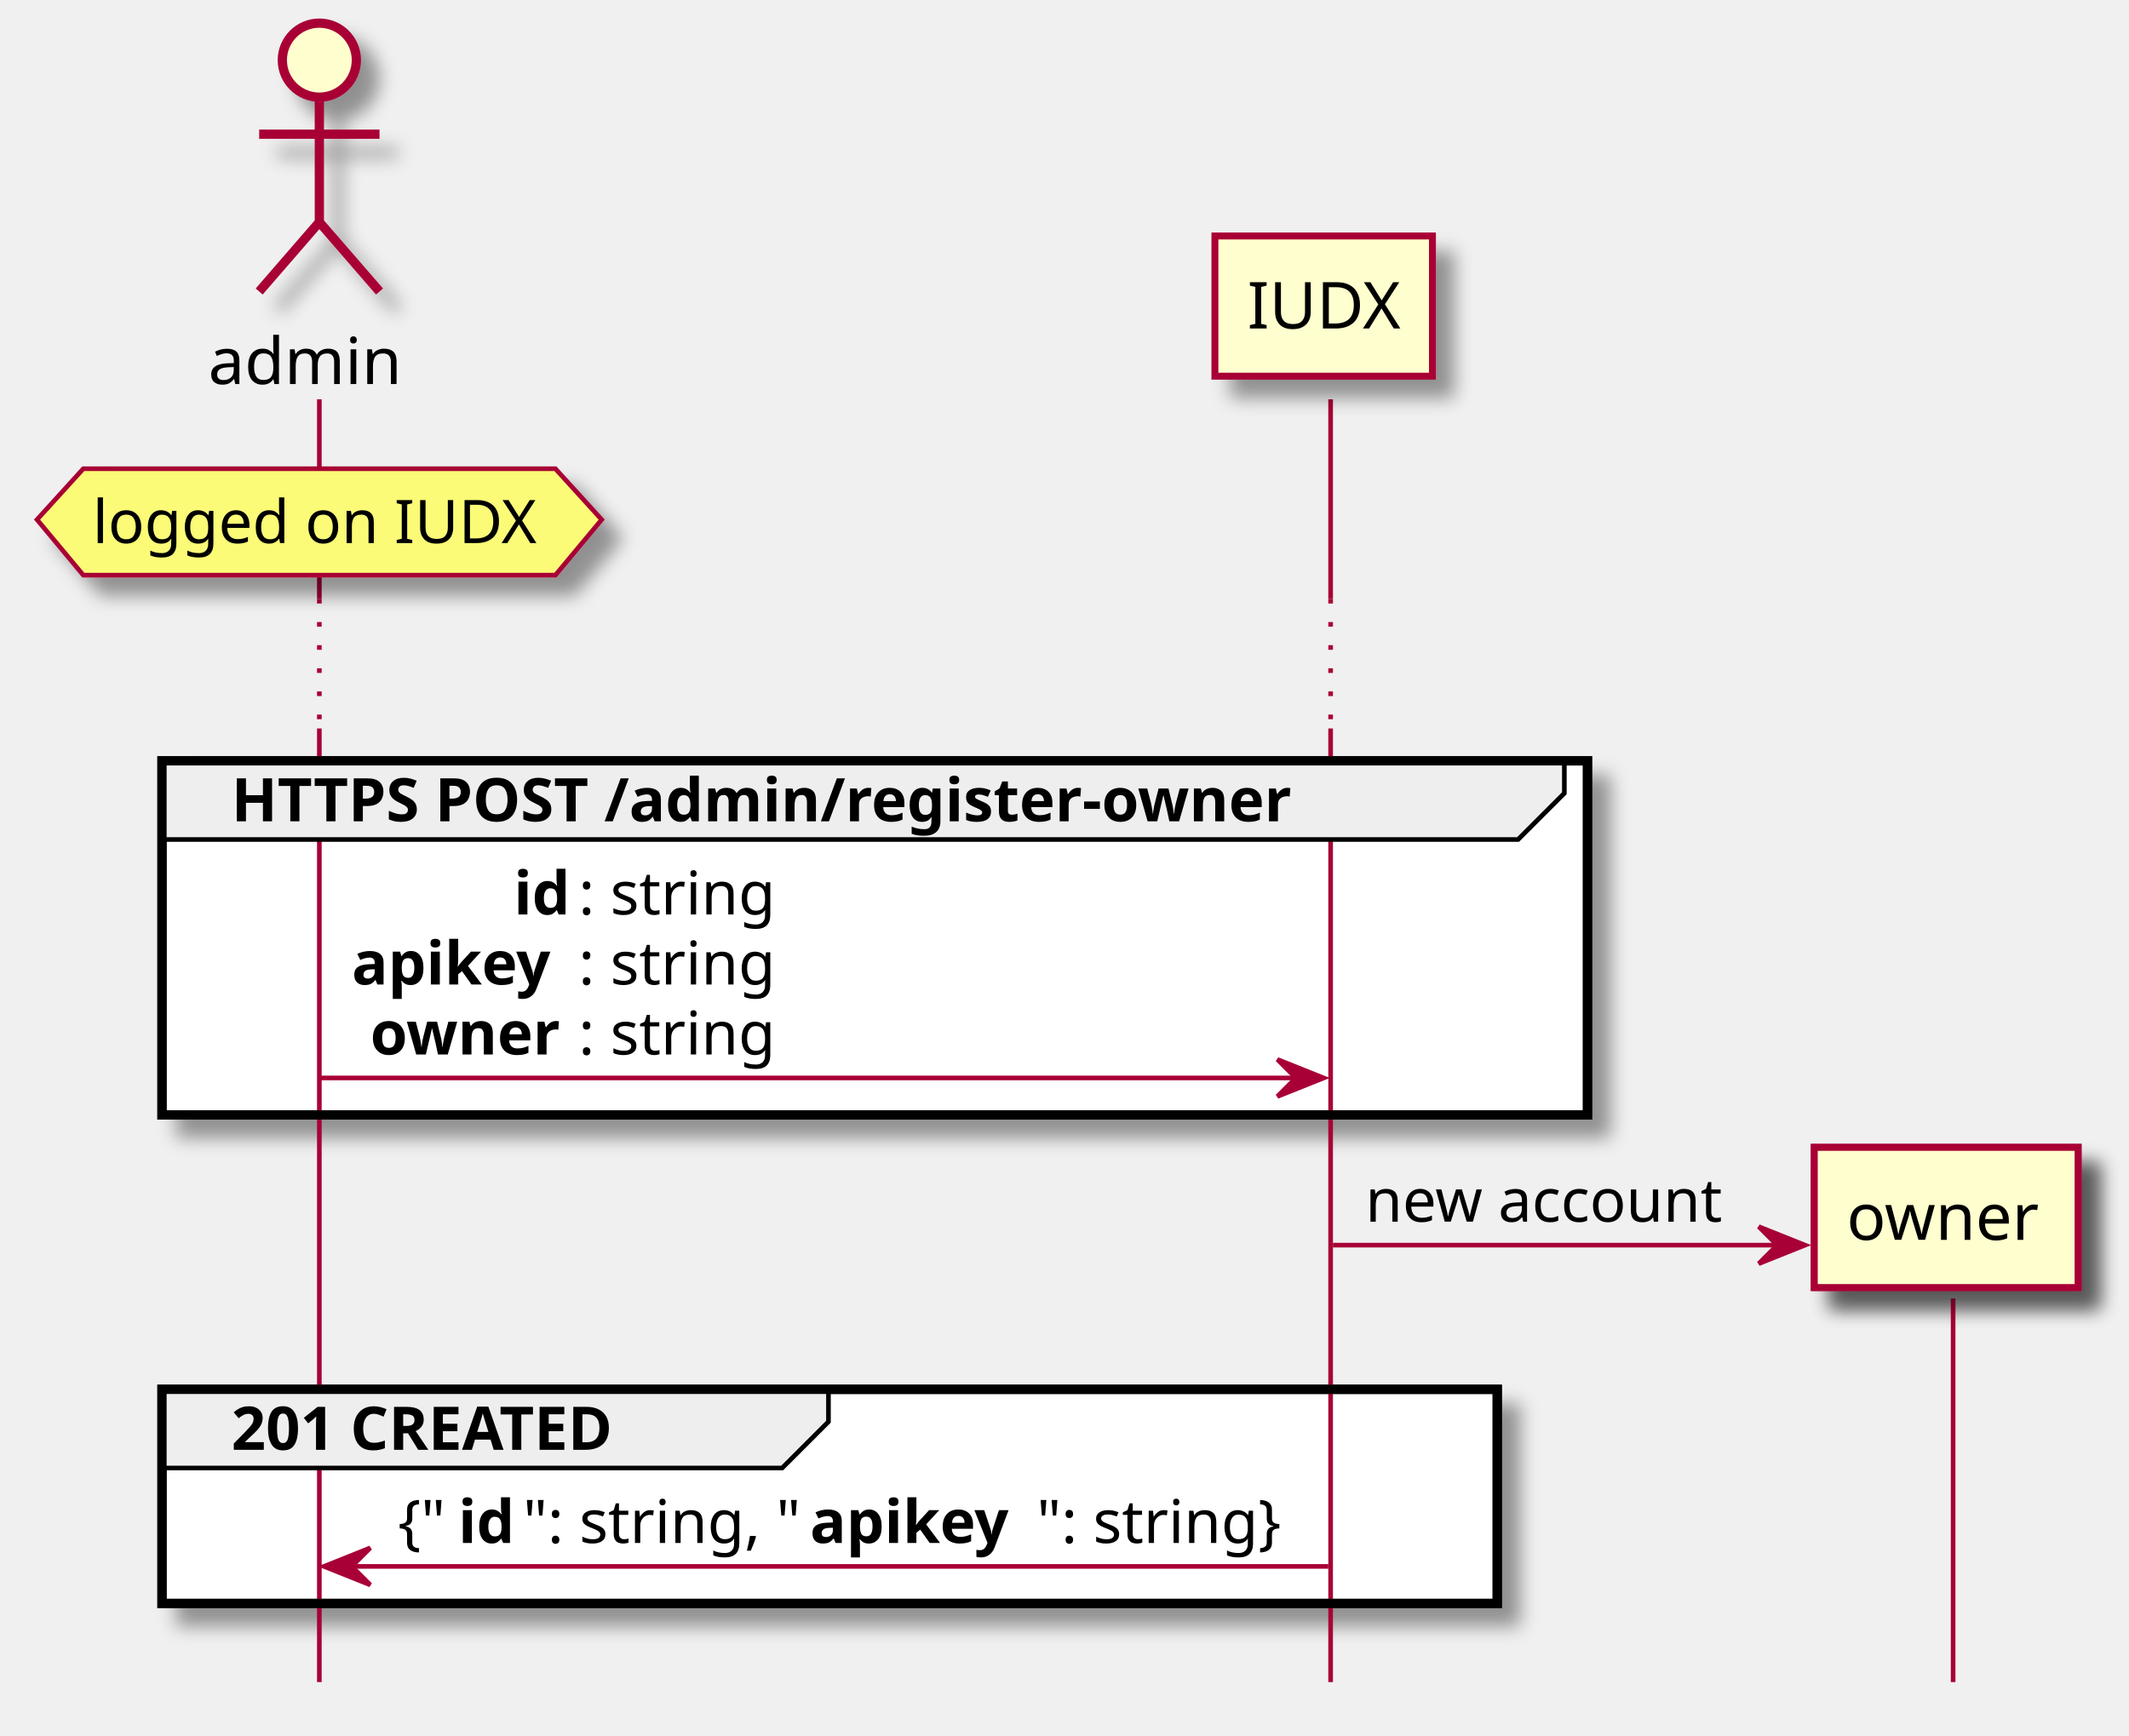
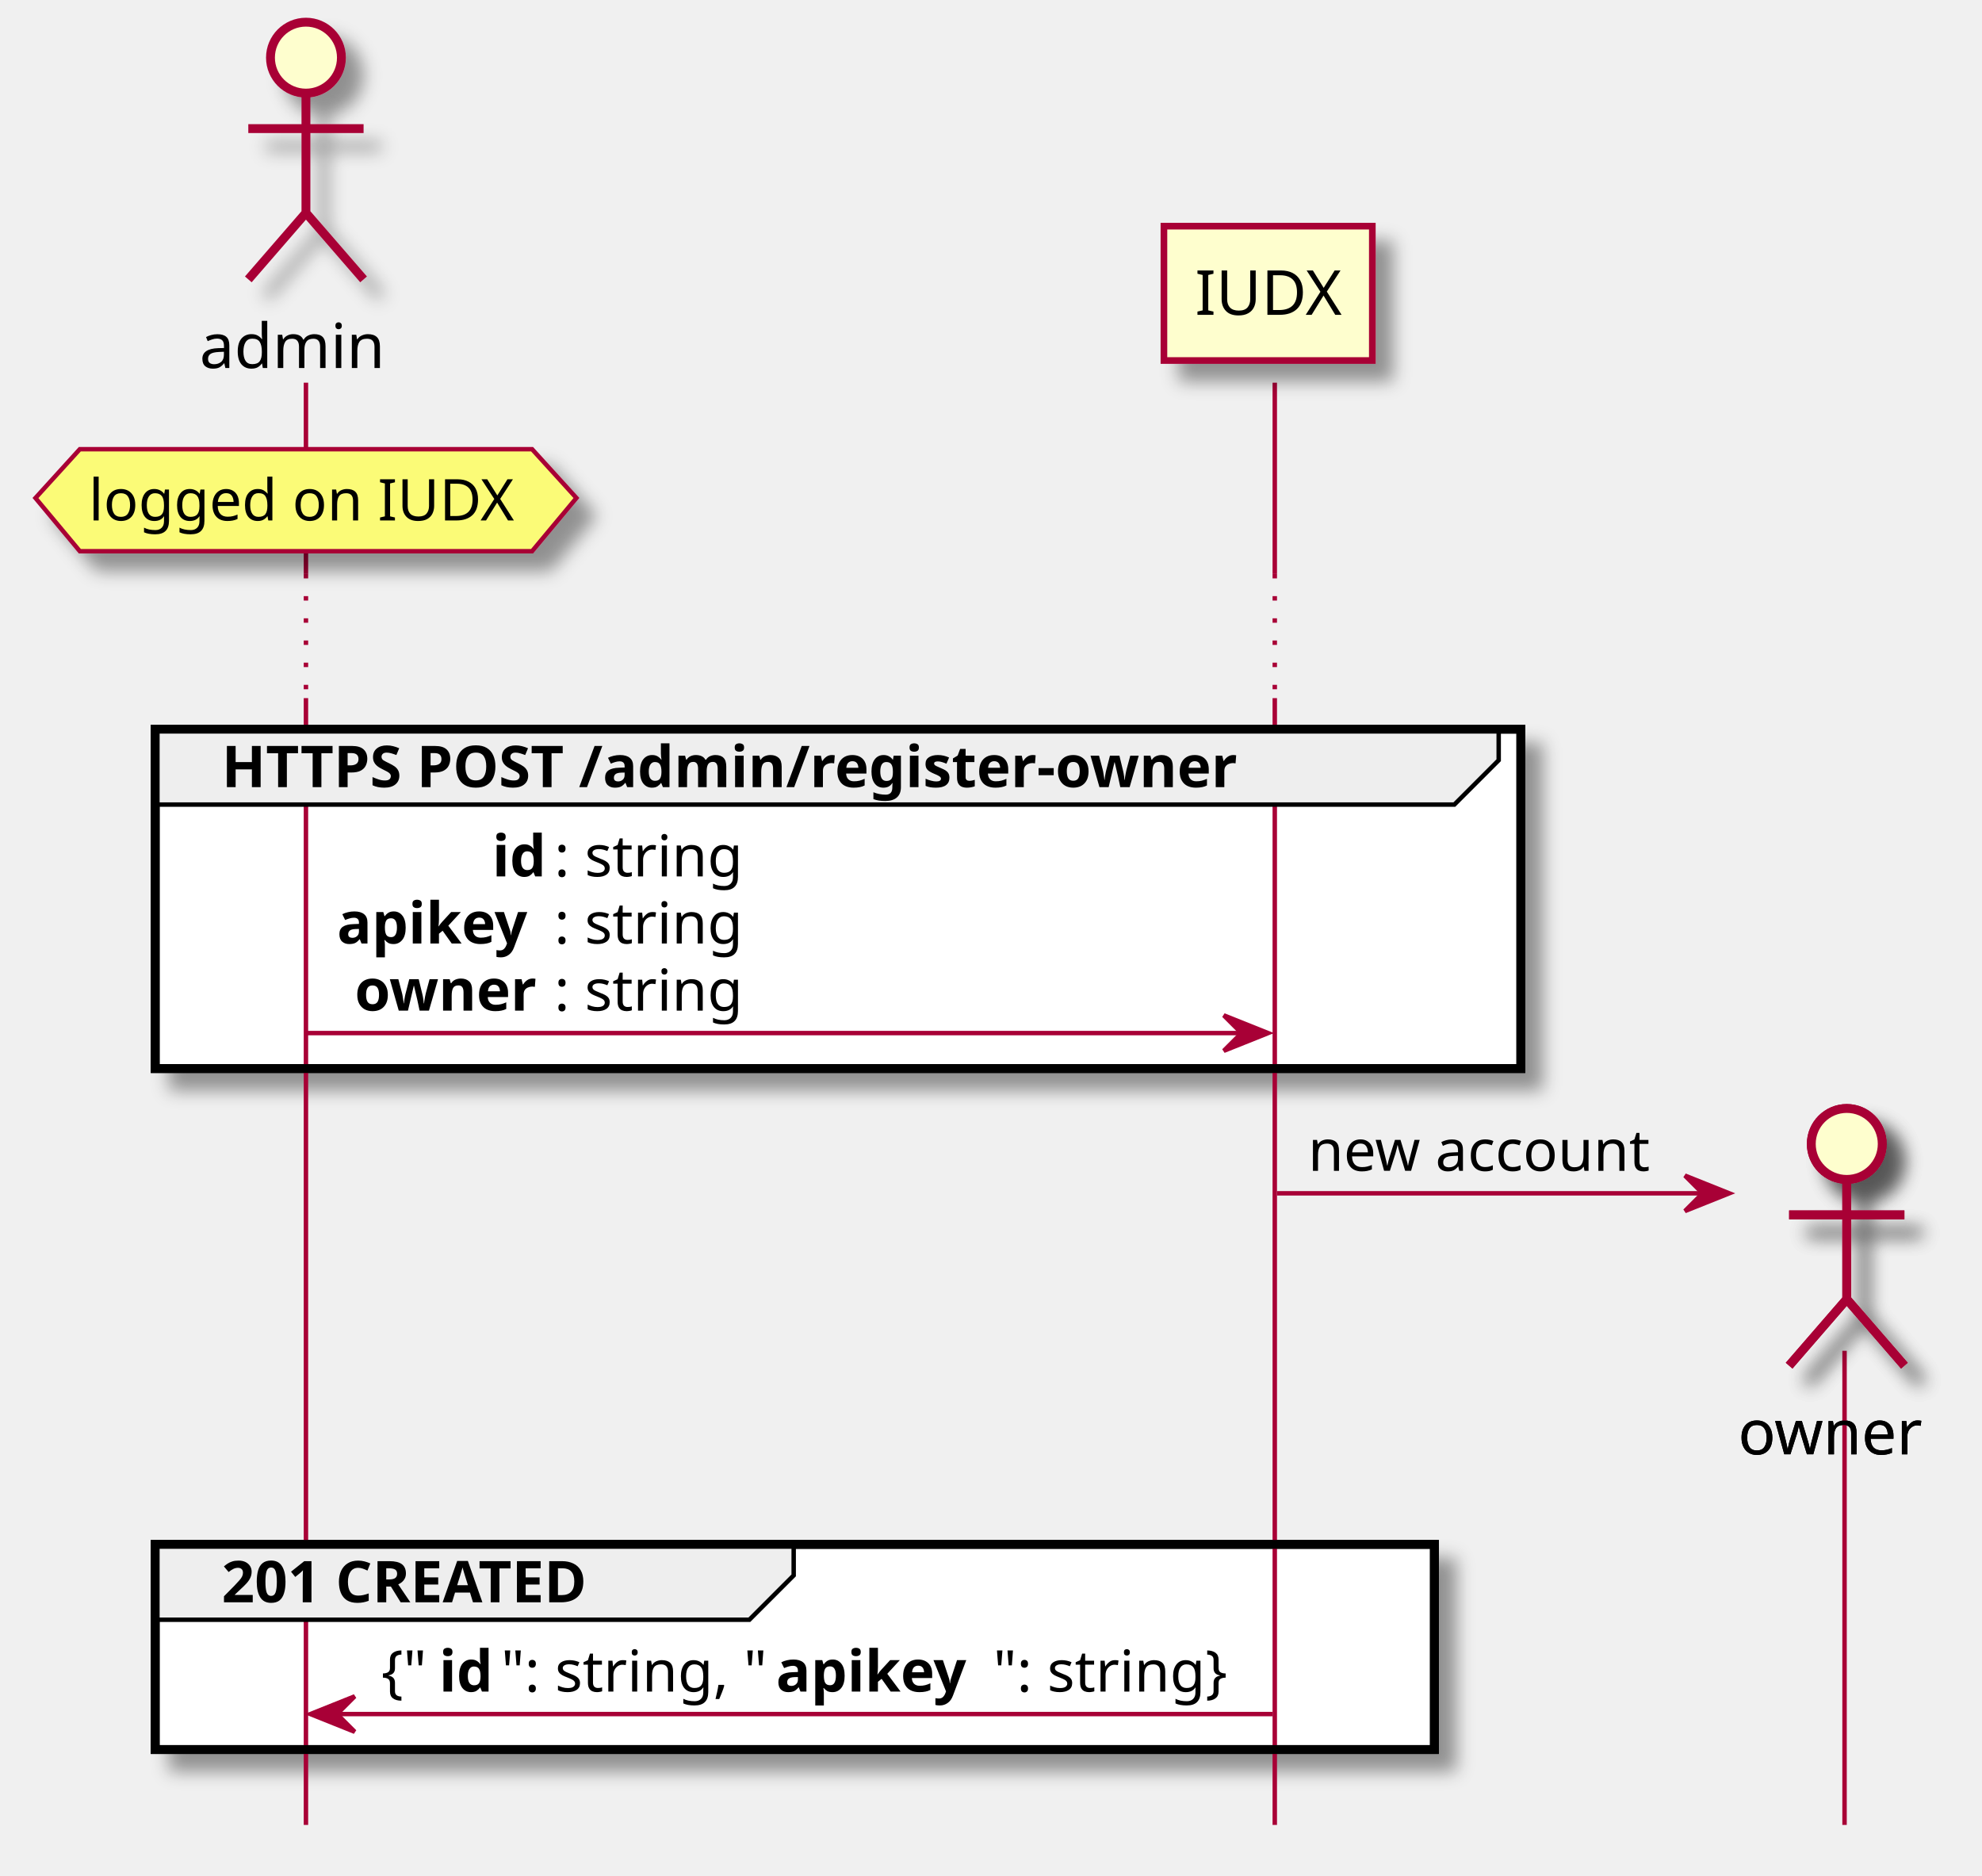
- <svg xmlns="http://www.w3.org/2000/svg" contentScriptType="application/ecmascript" contentStyleType="text/css" height="375px" preserveAspectRatio="none" style="width:460px;height:375px;" version="1.1" viewBox="0 0 460 375" width="460px" zoomAndPan="magnify">
+ <svg xmlns="http://www.w3.org/2000/svg" contentScriptType="application/ecmascript" contentStyleType="text/css" height="423px" preserveAspectRatio="none" style="width:447px;height:423px;" version="1.1" viewBox="0 0 447 423" width="447px" zoomAndPan="magnify">
  <defs>
-     <filter height="300%" id="ft2jh1nu5ufel" width="300%" x="-1" y="-1">
+     <filter height="300%" id="fbw3yoacf9n7s" width="300%" x="-1" y="-1">
      <feGaussianBlur result="blurOut" stdDeviation="2.0" />
      <feColorMatrix in="blurOut" result="blurOut2" type="matrix" values="0 0 0 0 0 0 0 0 0 0 0 0 0 0 0 0 0 0 .4 0" />
      <feOffset dx="4.0" dy="4.0" in="blurOut2" result="blurOut3" />
      <feBlend in="SourceGraphic" in2="blurOut3" mode="normal" />
    </filter>
  </defs>
  <g>
-     <rect fill="#FFFFFF" filter="url(#ft2jh1nu5ufel)" height="76.531" style="stroke: #000000; stroke-width: 2.0;" width="308" x="35" y="164.43" />
-     <rect fill="#FEFECE" filter="url(#ft2jh1nu5ufel)" height="30.297" style="stroke: #A80036; stroke-width: 1.5;" width="57" x="392" y="247.961" />
-     <text fill="#000000" font-family="sans-serif" font-size="14" lengthAdjust="spacingAndGlyphs" textLength="43" x="399" y="267.956">owner</text>
-     <rect fill="#FFFFFF" filter="url(#ft2jh1nu5ufel)" height="46.266" style="stroke: #000000; stroke-width: 2.0;" width="288.5" x="35" y="300.258" />
+     <rect fill="#FFFFFF" filter="url(#fbw3yoacf9n7s)" height="76.531" style="stroke: #000000; stroke-width: 2.0;" width="308" x="35" y="164.43" />
+     <text fill="#000000" font-family="sans-serif" font-size="14" lengthAdjust="spacingAndGlyphs" textLength="43" x="392" y="327.956">owner</text>
+     <ellipse cx="416.5" cy="257.961" fill="#FEFECE" filter="url(#fbw3yoacf9n7s)" rx="8" ry="8" style="stroke: #A80036; stroke-width: 2.0;" />
+     <path d="M416.5,265.961 L416.5,292.961 M403.5,273.961 L429.5,273.961 M416.5,292.961 L403.5,307.961 M416.5,292.961 L429.5,307.961 " fill="none" filter="url(#fbw3yoacf9n7s)" style="stroke: #A80036; stroke-width: 2.0;" />
+     <rect fill="#FFFFFF" filter="url(#fbw3yoacf9n7s)" height="46.266" style="stroke: #000000; stroke-width: 2.0;" width="288.5" x="35" y="348.258" />
    <line style="stroke: #A80036; stroke-width: 1.0;" x1="69" x2="69" y1="86.297" y2="129.43" />
    <line style="stroke: #A80036; stroke-width: 1.0; stroke-dasharray: 1.0,4.0;" x1="69" x2="69" y1="129.43" y2="157.43" />
-     <line style="stroke: #A80036; stroke-width: 1.0;" x1="69" x2="69" y1="157.43" y2="363.523" />
+     <line style="stroke: #A80036; stroke-width: 1.0;" x1="69" x2="69" y1="157.43" y2="411.523" />
    <line style="stroke: #A80036; stroke-width: 1.0;" x1="287.5" x2="287.5" y1="86.297" y2="129.43" />
    <line style="stroke: #A80036; stroke-width: 1.0; stroke-dasharray: 1.0,4.0;" x1="287.5" x2="287.5" y1="129.43" y2="157.43" />
-     <line style="stroke: #A80036; stroke-width: 1.0;" x1="287.5" x2="287.5" y1="157.43" y2="363.523" />
-     <line style="stroke: #A80036; stroke-width: 1.0;" x1="422" x2="422" y1="280.609" y2="363.523" />
+     <line style="stroke: #A80036; stroke-width: 1.0;" x1="287.5" x2="287.5" y1="157.43" y2="411.523" />
+     <line style="stroke: #A80036; stroke-width: 1.0;" x1="416" x2="416" y1="304.609" y2="411.523" />
    <text fill="#000000" font-family="sans-serif" font-size="14" lengthAdjust="spacingAndGlyphs" textLength="42" x="45" y="82.995">admin</text>
-     <ellipse cx="69" cy="13" fill="#FEFECE" filter="url(#ft2jh1nu5ufel)" rx="8" ry="8" style="stroke: #A80036; stroke-width: 2.0;" />
-     <path d="M69,21 L69,48 M56,29 L82,29 M69,48 L56,63 M69,48 L82,63 " fill="none" filter="url(#ft2jh1nu5ufel)" style="stroke: #A80036; stroke-width: 2.0;" />
-     <rect fill="#FEFECE" filter="url(#ft2jh1nu5ufel)" height="30.297" style="stroke: #A80036; stroke-width: 1.5;" width="47" x="262.5" y="51" />
+     <ellipse cx="69" cy="13" fill="#FEFECE" filter="url(#fbw3yoacf9n7s)" rx="8" ry="8" style="stroke: #A80036; stroke-width: 2.0;" />
+     <path d="M69,21 L69,48 M56,29 L82,29 M69,48 L56,63 M69,48 L82,63 " fill="none" filter="url(#fbw3yoacf9n7s)" style="stroke: #A80036; stroke-width: 2.0;" />
+     <rect fill="#FEFECE" filter="url(#fbw3yoacf9n7s)" height="30.297" style="stroke: #A80036; stroke-width: 1.5;" width="47" x="262.5" y="51" />
    <text fill="#000000" font-family="sans-serif" font-size="14" lengthAdjust="spacingAndGlyphs" textLength="33" x="269.5" y="70.995">IUDX</text>
-     <polygon fill="#FBFB77" filter="url(#ft2jh1nu5ufel)" points="18,101.297,120,101.297,130,112.297,120,124.297,18,124.297,8,112.297,18,101.297" style="stroke: #A80036; stroke-width: 1.0;" />
+     <polygon fill="#FBFB77" filter="url(#fbw3yoacf9n7s)" points="18,101.297,120,101.297,130,112.297,120,124.297,18,124.297,8,112.297,18,101.297" style="stroke: #A80036; stroke-width: 1.0;" />
    <text fill="#000000" font-family="sans-serif" font-size="13" lengthAdjust="spacingAndGlyphs" textLength="98" x="20" y="117.364">logged on IUDX</text>
    <path d="M35,164.43 L338,164.43 L338,171.43 L328,181.43 L35,181.43 L35,164.43 " fill="#EEEEEE" style="stroke: #000000; stroke-width: 1.0;" />
    <rect fill="none" height="76.531" style="stroke: #000000; stroke-width: 2.0;" width="308" x="35" y="164.43" />
    <text fill="#000000" font-family="sans-serif" font-size="13" font-weight="bold" lengthAdjust="spacingAndGlyphs" textLength="258" x="50" y="177.497">HTTPS POST /admin/register-owner</text>
    <polygon fill="#A80036" points="276,228.961,286,232.961,276,236.961,280,232.961" style="stroke: #A80036; stroke-width: 1.0;" />
    <line style="stroke: #A80036; stroke-width: 1.0;" x1="69" x2="282" y1="232.961" y2="232.961" />
    <text fill="#000000" font-family="sans-serif" font-size="13" font-weight="bold" lengthAdjust="spacingAndGlyphs" textLength="14" x="111" y="197.629">id</text>
    <text fill="#000000" font-family="sans-serif" font-size="13" lengthAdjust="spacingAndGlyphs" textLength="44" x="125" y="197.629">: string</text>
    <text fill="#000000" font-family="sans-serif" font-size="13" font-weight="bold" lengthAdjust="spacingAndGlyphs" textLength="49" x="76" y="212.762">apikey</text>
    <text fill="#000000" font-family="sans-serif" font-size="13" lengthAdjust="spacingAndGlyphs" textLength="44" x="125" y="212.762">: string</text>
    <text fill="#000000" font-family="sans-serif" font-size="13" font-weight="bold" lengthAdjust="spacingAndGlyphs" textLength="45" x="80" y="227.895">owner</text>
    <text fill="#000000" font-family="sans-serif" font-size="13" lengthAdjust="spacingAndGlyphs" textLength="44" x="125" y="227.895">: string</text>
    <polygon fill="#A80036" points="380,265.094,390,269.094,380,273.094,384,269.094" style="stroke: #A80036; stroke-width: 1.0;" />
    <line style="stroke: #A80036; stroke-width: 1.0;" x1="288" x2="386" y1="269.094" y2="269.094" />
    <text fill="#000000" font-family="sans-serif" font-size="13" lengthAdjust="spacingAndGlyphs" textLength="80" x="295" y="264.028">new account</text>
-     <rect fill="#FEFECE" filter="url(#ft2jh1nu5ufel)" height="30.297" style="stroke: #A80036; stroke-width: 1.5;" width="57" x="392" y="247.961" />
-     <text fill="#000000" font-family="sans-serif" font-size="14" lengthAdjust="spacingAndGlyphs" textLength="43" x="399" y="267.956">owner</text>
-     <path d="M35,300.258 L179,300.258 L179,307.258 L169,317.258 L35,317.258 L35,300.258 " fill="#EEEEEE" style="stroke: #000000; stroke-width: 1.0;" />
-     <rect fill="none" height="46.266" style="stroke: #000000; stroke-width: 2.0;" width="288.5" x="35" y="300.258" />
-     <text fill="#000000" font-family="sans-serif" font-size="13" font-weight="bold" lengthAdjust="spacingAndGlyphs" textLength="99" x="50" y="313.325">201 CREATED</text>
-     <polygon fill="#A80036" points="80,334.523,70,338.523,80,342.523,76,338.523" style="stroke: #A80036; stroke-width: 1.0;" />
-     <line style="stroke: #A80036; stroke-width: 1.0;" x1="74" x2="287" y1="338.523" y2="338.523" />
-     <text fill="#000000" font-family="sans-serif" font-size="13" lengthAdjust="spacingAndGlyphs" textLength="13" x="86" y="333.457">{"</text>
-     <text fill="#000000" font-family="sans-serif" font-size="13" font-weight="bold" lengthAdjust="spacingAndGlyphs" textLength="14" x="99" y="333.457">id</text>
-     <text fill="#000000" font-family="sans-serif" font-size="13" lengthAdjust="spacingAndGlyphs" textLength="62" x="113" y="333.457">": string, "</text>
-     <text fill="#000000" font-family="sans-serif" font-size="13" font-weight="bold" lengthAdjust="spacingAndGlyphs" textLength="49" x="175" y="333.457">apikey</text>
-     <text fill="#000000" font-family="sans-serif" font-size="13" lengthAdjust="spacingAndGlyphs" textLength="57" x="224" y="333.457">": string}</text>
+     <text fill="#000000" font-family="sans-serif" font-size="14" lengthAdjust="spacingAndGlyphs" textLength="43" x="392" y="327.956">owner</text>
+     <ellipse cx="416.5" cy="257.961" fill="#FEFECE" filter="url(#fbw3yoacf9n7s)" rx="8" ry="8" style="stroke: #A80036; stroke-width: 2.0;" />
+     <path d="M416.5,265.961 L416.5,292.961 M403.5,273.961 L429.5,273.961 M416.5,292.961 L403.5,307.961 M416.5,292.961 L429.5,307.961 " fill="none" filter="url(#fbw3yoacf9n7s)" style="stroke: #A80036; stroke-width: 2.0;" />
+     <path d="M35,348.258 L179,348.258 L179,355.258 L169,365.258 L35,365.258 L35,348.258 " fill="#EEEEEE" style="stroke: #000000; stroke-width: 1.0;" />
+     <rect fill="none" height="46.266" style="stroke: #000000; stroke-width: 2.0;" width="288.5" x="35" y="348.258" />
+     <text fill="#000000" font-family="sans-serif" font-size="13" font-weight="bold" lengthAdjust="spacingAndGlyphs" textLength="99" x="50" y="361.325">201 CREATED</text>
+     <polygon fill="#A80036" points="80,382.523,70,386.523,80,390.523,76,386.523" style="stroke: #A80036; stroke-width: 1.0;" />
+     <line style="stroke: #A80036; stroke-width: 1.0;" x1="74" x2="287" y1="386.523" y2="386.523" />
+     <text fill="#000000" font-family="sans-serif" font-size="13" lengthAdjust="spacingAndGlyphs" textLength="13" x="86" y="381.457">{"</text>
+     <text fill="#000000" font-family="sans-serif" font-size="13" font-weight="bold" lengthAdjust="spacingAndGlyphs" textLength="14" x="99" y="381.457">id</text>
+     <text fill="#000000" font-family="sans-serif" font-size="13" lengthAdjust="spacingAndGlyphs" textLength="62" x="113" y="381.457">": string, "</text>
+     <text fill="#000000" font-family="sans-serif" font-size="13" font-weight="bold" lengthAdjust="spacingAndGlyphs" textLength="49" x="175" y="381.457">apikey</text>
+     <text fill="#000000" font-family="sans-serif" font-size="13" lengthAdjust="spacingAndGlyphs" textLength="57" x="224" y="381.457">": string}</text>
  </g>
</svg>
